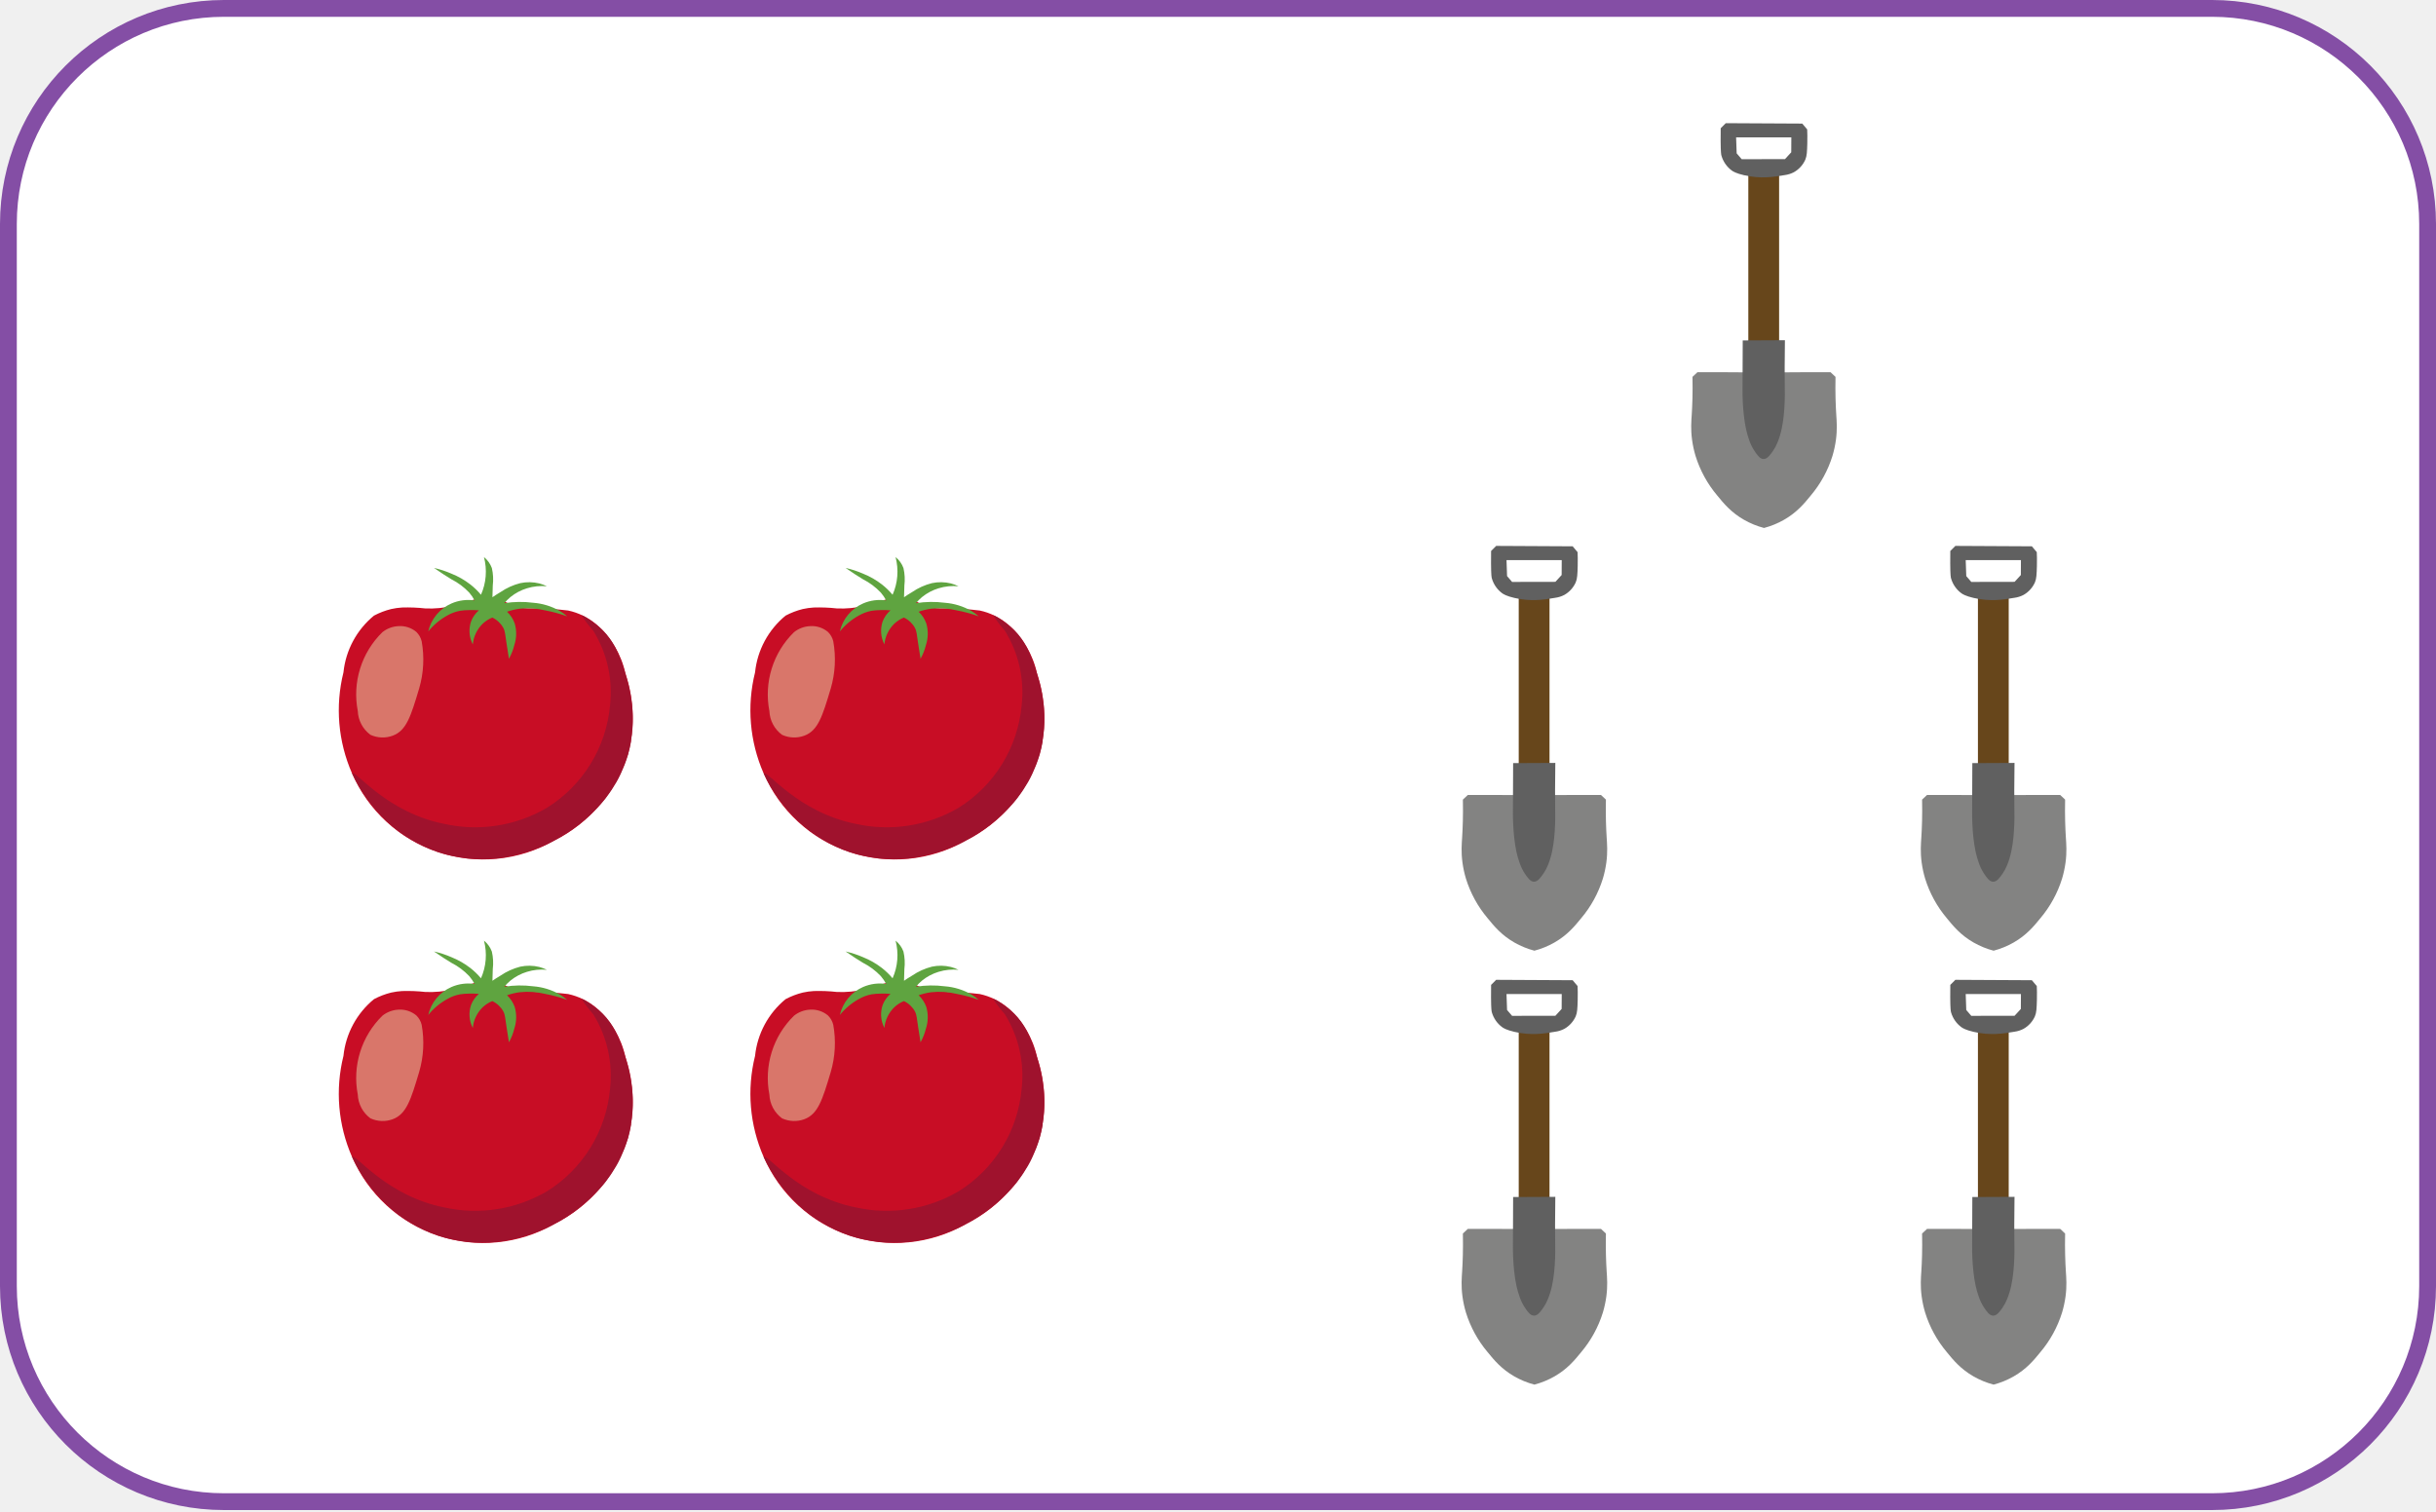
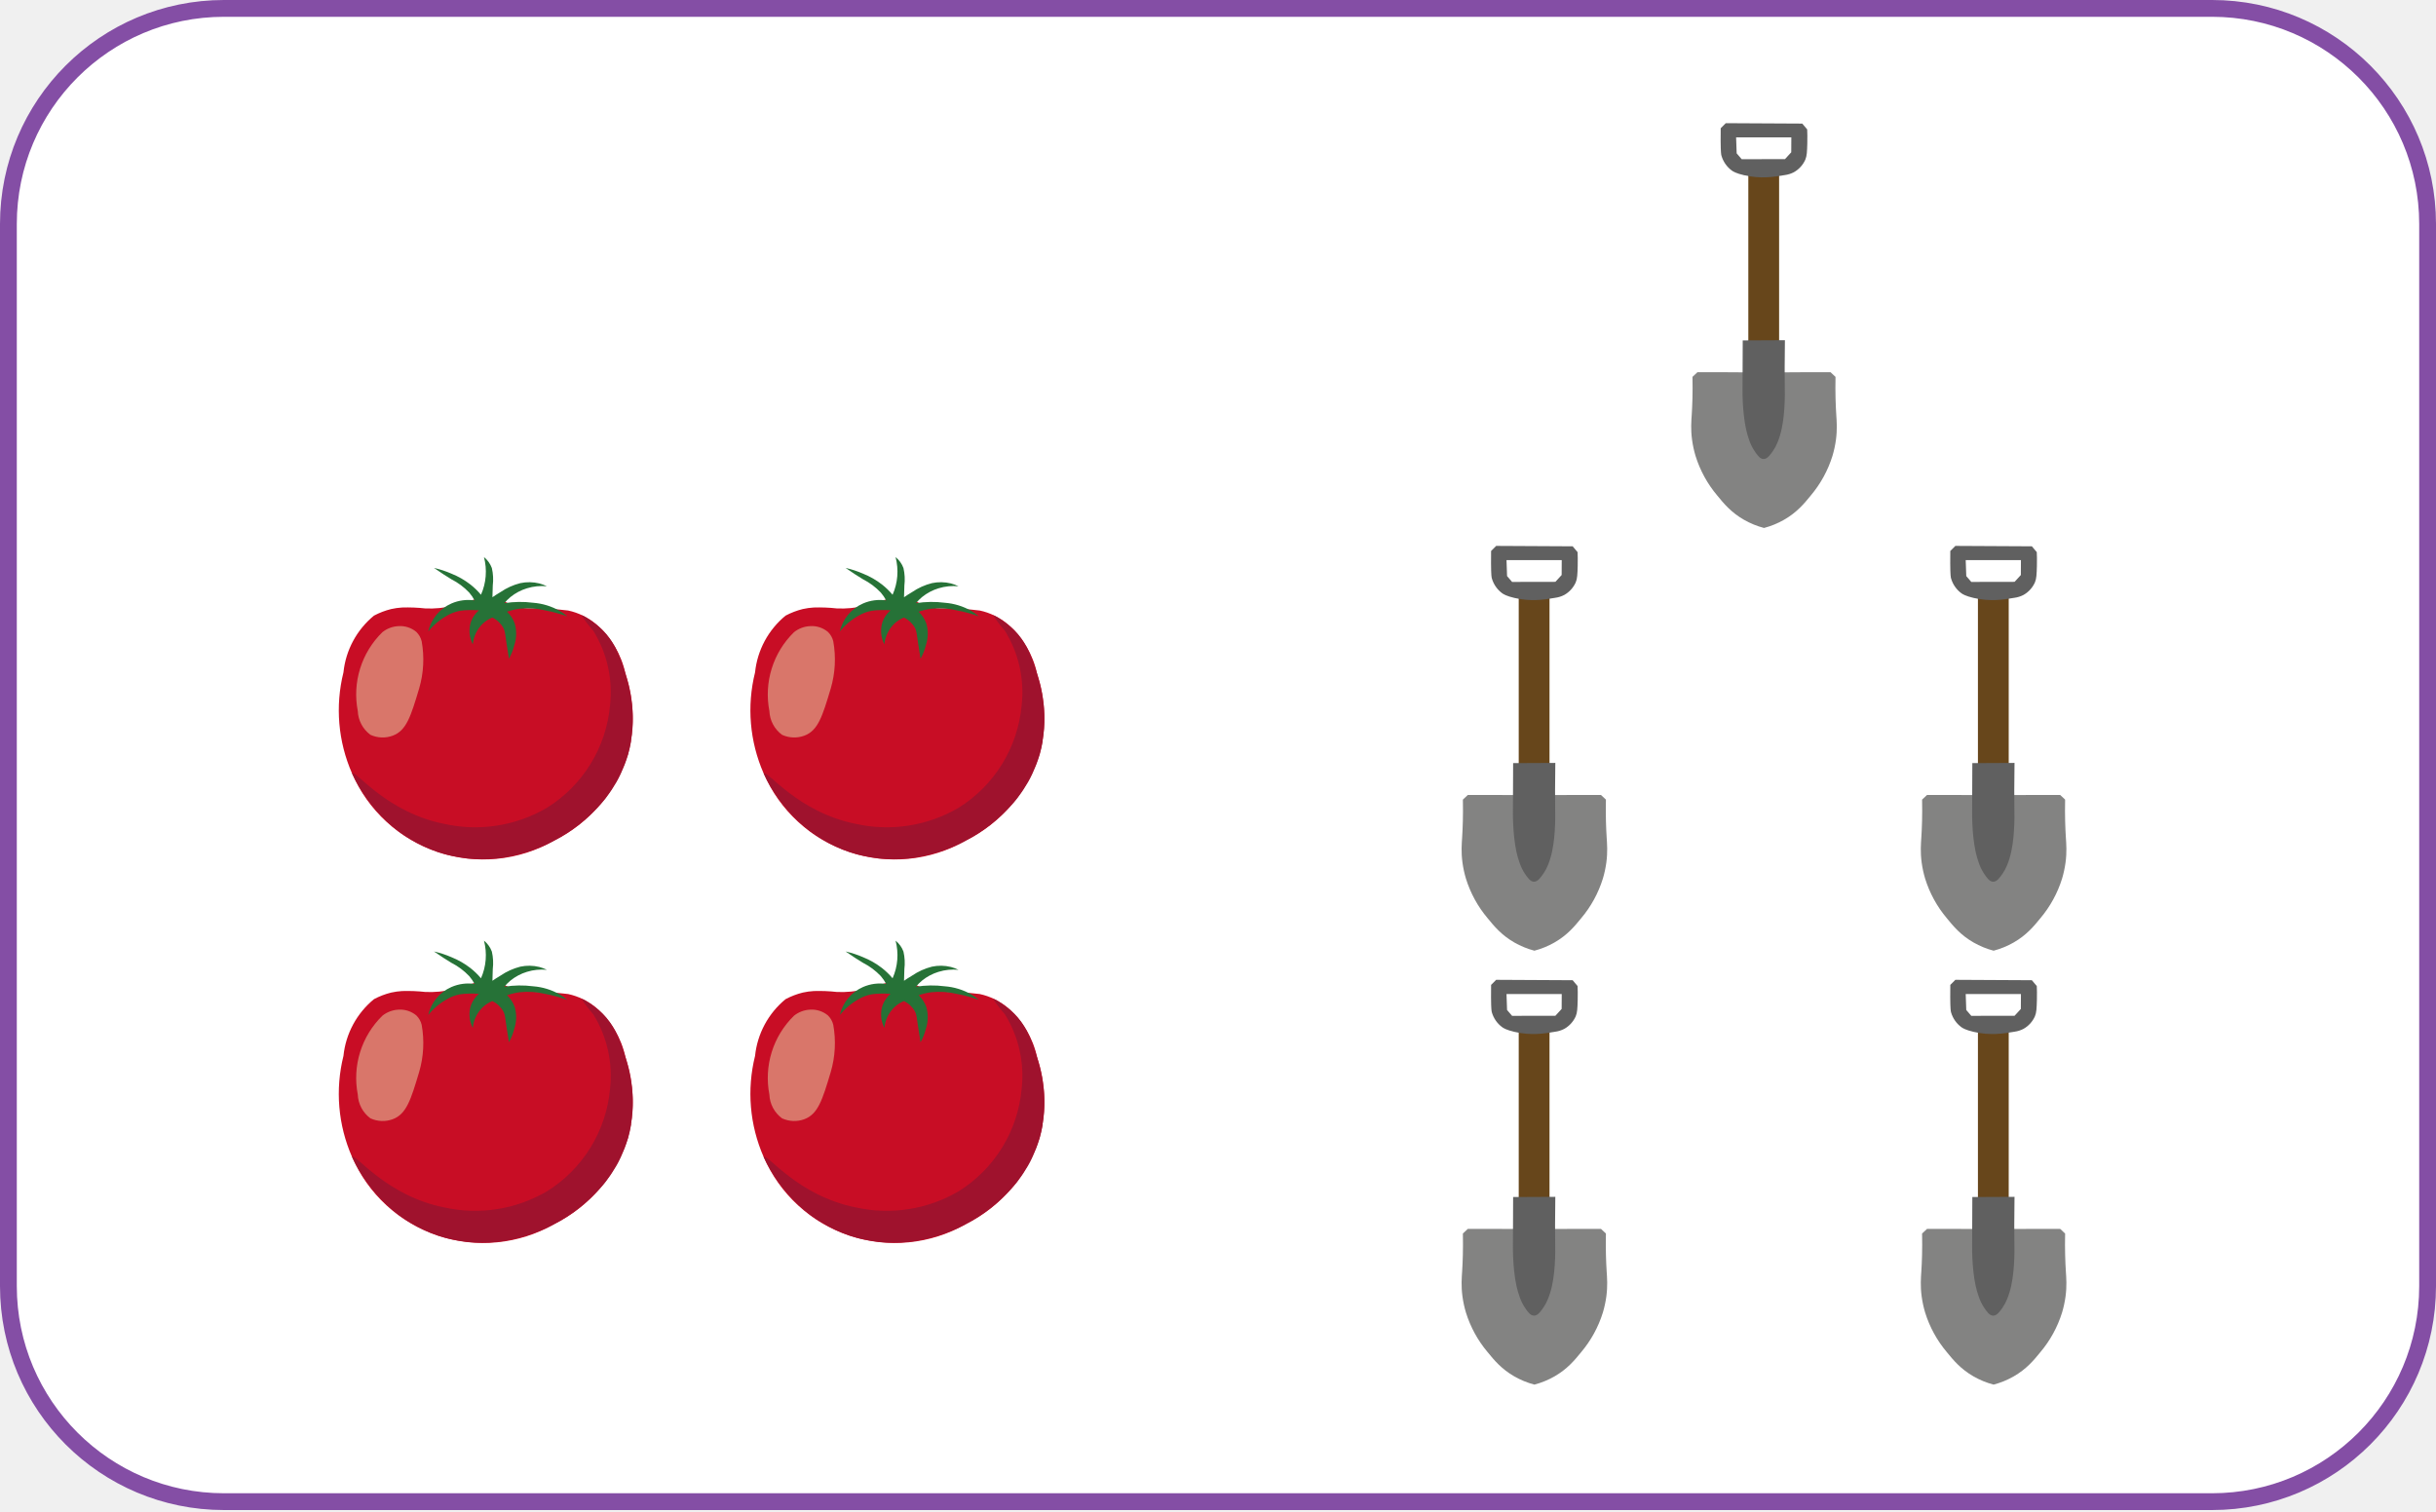
- <svg xmlns="http://www.w3.org/2000/svg" width="870" height="540" viewBox="0 0 870 540" fill="none">
+ <svg xmlns="http://www.w3.org/2000/svg" viewBox="0 0 870 540" fill="none">
  <rect x="3" y="3" width="864" height="533.4" rx="77" fill="white" stroke="#844EA5" stroke-width="6" />
  <path d="M151.913 354.336C149.156 354.028 146.381 353.917 143.608 354.004C142.299 354.084 140.998 354.267 139.717 354.551C137.578 355.08 135.512 355.87 133.566 356.904C127.398 361.964 123.479 369.251 122.662 377.181C119.667 389.202 120.74 401.875 125.713 413.224C128.558 419.807 132.762 425.717 138.049 430.567C143.336 435.417 149.589 439.099 156.398 441.372C163.207 443.644 170.419 444.457 177.564 443.756C184.708 443.055 191.625 440.857 197.861 437.304C204.104 434.196 209.659 429.867 214.196 424.574C218.733 419.282 222.159 413.133 224.272 406.492C226.83 396.968 226.515 386.901 223.368 377.554C221.884 370.737 218.23 364.583 212.952 360.014C210.056 357.57 206.604 355.873 202.897 355.073C198.107 354.487 193.283 354.214 188.457 354.256C186.951 354.243 185.454 354.01 184.016 353.565C182.801 353.116 181.614 352.594 180.462 352.002C178.419 351.071 176.219 350.533 173.977 350.416C171.997 350.525 170.039 350.897 168.157 351.522C164.349 352.519 164 352.849 161.86 353.377C158.606 354.16 155.257 354.483 151.913 354.336Z" fill="#C80D25" />
  <path d="M225.348 401.624C225.603 400.134 225.783 398.631 225.886 397.123L225.897 396.981C225.991 395.557 226.021 394.181 225.987 392.854V392.731C225.96 391.508 225.871 390.339 225.769 389.208L225.706 388.574C225.58 387.568 225.454 386.563 225.301 385.626L225.159 384.826C225.018 384.053 224.867 383.313 224.708 382.621L224.539 381.88C224.431 381.425 224.327 381.026 224.21 380.614C223.918 379.555 223.641 378.544 223.35 377.559C222.968 376.289 222.539 374.945 222.035 373.555C221.456 371.984 220.94 370.734 220.462 369.738L220.156 369.073L219.809 368.382C218.612 366.057 217.07 363.926 215.234 362.061L215.172 362.024C214.465 361.323 213.718 360.664 212.934 360.05C211.724 359.079 210.442 358.202 209.099 357.425L209.058 357.4C208.627 357.141 208.095 356.943 207.611 356.717C208.904 358.688 210.338 360.564 211.902 362.33C216.837 370.308 218.936 379.714 217.863 389.03C217.183 396.432 214.801 403.577 210.902 409.908C207.002 416.239 201.691 421.584 195.383 425.527C184.321 432.021 171.206 434.084 158.682 431.301C137.889 427.198 126.959 411.935 125.728 413.242C129.652 421.708 135.651 429.049 143.171 434.585C143.884 435.087 144.61 435.579 145.364 436.059L145.816 436.33C149.124 438.405 152.662 440.09 156.359 441.351C157.546 441.747 158.717 442.075 159.891 442.38C160.268 442.478 160.646 442.546 161.023 442.631C161.833 442.829 162.579 442.979 163.354 443.101C163.795 443.176 164.207 443.231 164.655 443.303C165.355 443.409 166.053 443.502 166.72 443.614L168.024 443.734C168.7 443.786 169.367 443.823 170.026 443.857C170.443 443.876 170.86 443.892 171.268 443.896C171.95 443.906 172.623 443.896 173.293 443.884C173.646 443.871 174.017 443.871 174.362 443.855C175.198 443.817 176.015 443.758 176.813 443.678L177.321 443.641C178.304 443.551 179.228 443.406 180.148 443.271L180.952 443.122C181.588 443.01 182.217 442.894 182.823 442.766C183.151 442.704 183.468 442.623 183.787 442.555L185.345 442.178L186.299 441.922C186.781 441.784 187.253 441.65 187.711 441.506L188.577 441.243C189.039 441.092 189.488 440.934 189.921 440.786L190.652 440.528C191.129 440.357 191.591 440.16 192.022 440L192.505 439.816C193.091 439.583 193.632 439.349 194.141 439.125L194.55 438.942L195.578 438.469L195.955 438.288L196.591 437.974L197.278 437.634L197.866 437.307C204.397 433.887 210.223 429.267 215.038 423.689C215.385 423.284 215.73 422.879 216.066 422.446C216.151 422.303 216.31 422.148 216.402 422.025C216.896 421.392 217.345 420.733 217.781 420.12C218.003 419.751 218.277 419.404 218.495 419.071C218.998 418.305 219.492 417.52 219.963 416.705L220.184 416.336C220.681 415.509 221.108 414.633 221.535 413.737C221.661 413.5 221.773 413.257 221.87 413.008C222.266 412.147 222.645 411.268 222.999 410.356L223.137 410.003C223.569 408.867 223.955 407.702 224.317 406.491C224.769 404.905 225.134 403.296 225.41 401.67L225.348 401.624Z" fill="#9F122D" />
  <path d="M142.358 360.652C140.24 360.74 138.205 361.504 136.555 362.833C132.874 366.432 130.146 370.887 128.614 375.799C127.082 380.711 126.795 385.925 127.778 390.975C127.847 392.639 128.288 394.267 129.07 395.738C129.852 397.209 130.955 398.486 132.296 399.476C133.539 400.048 134.883 400.37 136.251 400.423C137.619 400.477 138.984 400.26 140.267 399.785C145.188 397.948 146.734 392.808 149.7 382.92C151.304 377.454 151.612 371.691 150.6 366.085C150.295 364.808 149.635 363.643 148.696 362.724C146.928 361.247 144.659 360.505 142.358 360.652Z" fill="#D9766A" />
-   <path d="M168.855 367.188C169.116 364.409 170.348 361.812 172.335 359.85C173.344 358.884 174.528 358.117 175.824 357.592C177.482 358.373 178.853 359.653 179.744 361.252C180.461 362.612 180.387 363.665 180.92 366.941C181.276 369.134 181.564 370.978 181.767 372.309C182.619 370.785 183.261 369.154 183.678 367.46C184.517 364.943 184.567 362.231 183.822 359.685C183.254 358.097 182.316 356.667 181.087 355.512C182.556 354.997 184.074 354.633 185.617 354.429C188.637 354.109 191.689 354.307 194.642 355.015C197.343 355.514 199.998 356.237 202.578 357.177C201.745 356.453 200.853 355.8 199.911 355.224C196.998 353.553 193.748 352.556 190.399 352.306C186.982 351.864 183.519 351.916 180.117 352.461C180.779 351.659 181.517 350.921 182.319 350.257C184.061 348.849 186.059 347.791 188.203 347.14C190.505 346.431 192.925 346.189 195.322 346.425C194.457 345.993 193.549 345.651 192.613 345.405C190.39 344.858 188.071 344.821 185.831 345.298C183.303 345.94 180.907 347.021 178.754 348.493C177.519 349.212 176.535 349.875 175.866 350.338C175.909 349.231 175.948 347.805 175.992 346.156C176.246 344.074 176.136 341.964 175.667 339.919C175.104 338.38 174.129 337.024 172.848 336C173.431 338.222 173.637 340.526 173.458 342.816C173.278 345.105 172.71 347.348 171.778 349.448C170.646 348.101 169.379 346.874 167.996 345.785C165.945 344.195 163.682 342.899 161.273 341.932C159.249 341.046 157.145 340.353 154.989 339.865C157.539 341.644 159.676 342.992 161.197 343.912C163.578 345.12 165.734 346.727 167.57 348.663C168.313 349.528 168.96 350.47 169.499 351.474C166.697 351.059 163.834 351.435 161.236 352.561C159.164 353.46 157.333 354.834 155.892 356.572C154.452 358.31 153.441 360.363 152.944 362.564C154.819 360.237 157.131 358.298 159.751 356.857C161.145 356.053 162.664 355.488 164.246 355.185C165.337 355.012 166.441 354.925 167.547 354.925C168.711 354.886 169.876 354.917 171.036 355.017C169.785 356.08 168.823 357.441 168.238 358.973C167.78 360.313 167.599 361.732 167.705 363.144C167.811 364.555 168.202 365.931 168.855 367.188Z" fill="#5FA440" />
+   <path d="M168.855 367.188C169.116 364.409 170.348 361.812 172.335 359.85C173.344 358.884 174.528 358.117 175.824 357.592C177.482 358.373 178.853 359.653 179.744 361.252C180.461 362.612 180.387 363.665 180.92 366.941C181.276 369.134 181.564 370.978 181.767 372.309C182.619 370.785 183.261 369.154 183.678 367.46C184.517 364.943 184.567 362.231 183.822 359.685C183.254 358.097 182.316 356.667 181.087 355.512C182.556 354.997 184.074 354.633 185.617 354.429C188.637 354.109 191.689 354.307 194.642 355.015C197.343 355.514 199.998 356.237 202.578 357.177C201.745 356.453 200.853 355.8 199.911 355.224C196.998 353.553 193.748 352.556 190.399 352.306C186.982 351.864 183.519 351.916 180.117 352.461C180.779 351.659 181.517 350.921 182.319 350.257C184.061 348.849 186.059 347.791 188.203 347.14C190.505 346.431 192.925 346.189 195.322 346.425C194.457 345.993 193.549 345.651 192.613 345.405C190.39 344.858 188.071 344.821 185.831 345.298C183.303 345.94 180.907 347.021 178.754 348.493C177.519 349.212 176.535 349.875 175.866 350.338C175.909 349.231 175.948 347.805 175.992 346.156C176.246 344.074 176.136 341.964 175.667 339.919C175.104 338.38 174.129 337.024 172.848 336C173.431 338.222 173.637 340.526 173.458 342.816C173.278 345.105 172.71 347.348 171.778 349.448C170.646 348.101 169.379 346.874 167.996 345.785C165.945 344.195 163.682 342.899 161.273 341.932C159.249 341.046 157.145 340.353 154.989 339.865C157.539 341.644 159.676 342.992 161.197 343.912C163.578 345.12 165.734 346.727 167.57 348.663C168.313 349.528 168.96 350.47 169.499 351.474C166.697 351.059 163.834 351.435 161.236 352.561C159.164 353.46 157.333 354.834 155.892 356.572C154.452 358.31 153.441 360.363 152.944 362.564C154.819 360.237 157.131 358.298 159.751 356.857C161.145 356.053 162.664 355.488 164.246 355.185C165.337 355.012 166.441 354.925 167.547 354.925C168.711 354.886 169.876 354.917 171.036 355.017C169.785 356.08 168.823 357.441 168.238 358.973C167.78 360.313 167.599 361.732 167.705 363.144C167.811 364.555 168.202 365.931 168.855 367.188Z" fill="#267237" />
  <path d="M298.913 354.336C296.156 354.028 293.381 353.917 290.608 354.004C289.299 354.084 287.998 354.267 286.717 354.551C284.578 355.08 282.512 355.87 280.566 356.904C274.398 361.964 270.479 369.251 269.662 377.181C266.667 389.202 267.74 401.875 272.713 413.224C275.558 419.807 279.762 425.717 285.049 430.567C290.336 435.417 296.589 439.099 303.398 441.372C310.207 443.644 317.419 444.457 324.564 443.756C331.708 443.055 338.625 440.857 344.861 437.304C351.104 434.196 356.659 429.867 361.196 424.574C365.733 419.282 369.159 413.133 371.272 406.492C373.83 396.968 373.515 386.901 370.368 377.554C368.884 370.737 365.23 364.583 359.952 360.014C357.056 357.57 353.604 355.873 349.897 355.073C345.107 354.487 340.283 354.214 335.457 354.256C333.951 354.243 332.454 354.01 331.016 353.565C329.801 353.116 328.614 352.594 327.462 352.002C325.419 351.071 323.219 350.533 320.977 350.416C318.997 350.525 317.039 350.897 315.157 351.522C311.349 352.519 311 352.849 308.86 353.377C305.606 354.16 302.257 354.483 298.913 354.336Z" fill="#C80D25" />
  <path d="M372.348 401.624C372.603 400.134 372.783 398.631 372.886 397.123L372.897 396.981C372.991 395.557 373.021 394.181 372.987 392.854V392.731C372.96 391.508 372.871 390.339 372.769 389.208L372.706 388.574C372.58 387.568 372.454 386.563 372.301 385.626L372.159 384.826C372.018 384.053 371.867 383.313 371.708 382.621L371.539 381.88C371.431 381.425 371.327 381.026 371.21 380.614C370.918 379.555 370.641 378.544 370.35 377.559C369.968 376.289 369.539 374.945 369.035 373.555C368.456 371.984 367.94 370.734 367.462 369.738L367.156 369.073L366.809 368.382C365.612 366.057 364.07 363.926 362.234 362.061L362.172 362.024C361.465 361.323 360.718 360.664 359.934 360.05C358.724 359.079 357.442 358.202 356.099 357.425L356.058 357.4C355.627 357.141 355.095 356.943 354.611 356.717C355.904 358.688 357.338 360.564 358.902 362.33C363.837 370.308 365.936 379.714 364.863 389.03C364.183 396.432 361.801 403.577 357.902 409.908C354.002 416.239 348.691 421.584 342.383 425.527C331.321 432.021 318.206 434.084 305.682 431.301C284.889 427.198 273.959 411.935 272.728 413.242C276.652 421.708 282.651 429.049 290.171 434.585C290.884 435.087 291.61 435.579 292.364 436.059L292.816 436.33C296.124 438.405 299.662 440.09 303.359 441.351C304.546 441.747 305.717 442.075 306.891 442.38C307.268 442.478 307.646 442.546 308.023 442.631C308.833 442.829 309.579 442.979 310.354 443.101C310.795 443.176 311.207 443.231 311.655 443.303C312.355 443.409 313.053 443.502 313.72 443.614L315.024 443.734C315.7 443.786 316.367 443.823 317.026 443.857C317.443 443.876 317.86 443.892 318.268 443.896C318.95 443.906 319.623 443.896 320.293 443.884C320.646 443.871 321.017 443.871 321.362 443.855C322.198 443.817 323.015 443.758 323.813 443.678L324.321 443.641C325.304 443.551 326.228 443.406 327.148 443.271L327.952 443.122C328.588 443.01 329.217 442.894 329.823 442.766C330.151 442.704 330.468 442.623 330.787 442.555L332.345 442.178L333.299 441.922C333.781 441.784 334.253 441.65 334.711 441.506L335.577 441.243C336.039 441.092 336.488 440.934 336.921 440.786L337.652 440.528C338.129 440.357 338.591 440.16 339.022 440L339.505 439.816C340.091 439.583 340.632 439.349 341.141 439.125L341.55 438.942L342.578 438.469L342.955 438.288L343.591 437.974L344.278 437.634L344.866 437.307C351.397 433.887 357.223 429.267 362.038 423.689C362.385 423.284 362.73 422.879 363.066 422.446C363.151 422.303 363.31 422.148 363.402 422.025C363.896 421.392 364.345 420.733 364.781 420.12C365.003 419.751 365.277 419.404 365.495 419.071C365.998 418.305 366.492 417.52 366.963 416.705L367.184 416.336C367.681 415.509 368.108 414.633 368.535 413.737C368.661 413.5 368.773 413.257 368.87 413.008C369.266 412.147 369.645 411.268 369.999 410.356L370.137 410.003C370.569 408.867 370.955 407.702 371.317 406.491C371.769 404.905 372.134 403.296 372.41 401.67L372.348 401.624Z" fill="#9F122D" />
  <path d="M289.358 360.652C287.24 360.74 285.205 361.504 283.555 362.833C279.874 366.432 277.146 370.887 275.614 375.799C274.082 380.711 273.795 385.925 274.778 390.975C274.847 392.639 275.288 394.267 276.07 395.738C276.852 397.209 277.955 398.486 279.296 399.476C280.539 400.048 281.883 400.37 283.251 400.423C284.619 400.477 285.984 400.26 287.267 399.785C292.188 397.948 293.734 392.808 296.7 382.92C298.304 377.454 298.612 371.691 297.6 366.085C297.295 364.808 296.635 363.643 295.696 362.724C293.928 361.247 291.659 360.505 289.358 360.652Z" fill="#D9766A" />
-   <path d="M315.855 367.188C316.116 364.409 317.348 361.812 319.335 359.85C320.344 358.884 321.528 358.117 322.824 357.592C324.482 358.373 325.853 359.653 326.744 361.252C327.461 362.612 327.387 363.665 327.92 366.941C328.276 369.134 328.564 370.978 328.767 372.309C329.619 370.785 330.261 369.154 330.678 367.46C331.517 364.943 331.567 362.231 330.822 359.685C330.254 358.097 329.316 356.667 328.087 355.512C329.556 354.997 331.074 354.633 332.617 354.429C335.637 354.109 338.689 354.307 341.642 355.015C344.343 355.514 346.998 356.237 349.578 357.177C348.745 356.453 347.853 355.8 346.911 355.224C343.998 353.553 340.748 352.556 337.399 352.306C333.982 351.864 330.519 351.916 327.117 352.461C327.779 351.659 328.517 350.921 329.319 350.257C331.061 348.849 333.059 347.791 335.203 347.14C337.505 346.431 339.925 346.189 342.322 346.425C341.457 345.993 340.549 345.651 339.613 345.405C337.39 344.858 335.071 344.821 332.831 345.298C330.303 345.94 327.907 347.021 325.754 348.493C324.519 349.212 323.535 349.875 322.866 350.338C322.909 349.231 322.948 347.805 322.992 346.156C323.246 344.074 323.136 341.964 322.667 339.919C322.104 338.38 321.129 337.024 319.848 336C320.431 338.222 320.637 340.526 320.458 342.816C320.278 345.105 319.71 347.348 318.778 349.448C317.646 348.101 316.379 346.874 314.996 345.785C312.945 344.195 310.682 342.899 308.273 341.932C306.249 341.046 304.145 340.353 301.989 339.865C304.539 341.644 306.676 342.992 308.197 343.912C310.578 345.12 312.734 346.727 314.57 348.663C315.313 349.528 315.96 350.47 316.499 351.474C313.697 351.059 310.834 351.435 308.236 352.561C306.164 353.46 304.333 354.834 302.892 356.572C301.452 358.31 300.441 360.363 299.944 362.564C301.819 360.237 304.131 358.298 306.751 356.857C308.145 356.053 309.664 355.488 311.246 355.185C312.337 355.012 313.441 354.925 314.547 354.925C315.711 354.886 316.876 354.917 318.036 355.017C316.785 356.08 315.823 357.441 315.238 358.973C314.78 360.313 314.599 361.732 314.705 363.144C314.811 364.555 315.202 365.931 315.855 367.188Z" fill="#5FA440" />
+   <path d="M315.855 367.188C316.116 364.409 317.348 361.812 319.335 359.85C320.344 358.884 321.528 358.117 322.824 357.592C324.482 358.373 325.853 359.653 326.744 361.252C327.461 362.612 327.387 363.665 327.92 366.941C328.276 369.134 328.564 370.978 328.767 372.309C329.619 370.785 330.261 369.154 330.678 367.46C331.517 364.943 331.567 362.231 330.822 359.685C330.254 358.097 329.316 356.667 328.087 355.512C329.556 354.997 331.074 354.633 332.617 354.429C335.637 354.109 338.689 354.307 341.642 355.015C344.343 355.514 346.998 356.237 349.578 357.177C348.745 356.453 347.853 355.8 346.911 355.224C343.998 353.553 340.748 352.556 337.399 352.306C333.982 351.864 330.519 351.916 327.117 352.461C327.779 351.659 328.517 350.921 329.319 350.257C331.061 348.849 333.059 347.791 335.203 347.14C337.505 346.431 339.925 346.189 342.322 346.425C341.457 345.993 340.549 345.651 339.613 345.405C337.39 344.858 335.071 344.821 332.831 345.298C330.303 345.94 327.907 347.021 325.754 348.493C324.519 349.212 323.535 349.875 322.866 350.338C322.909 349.231 322.948 347.805 322.992 346.156C323.246 344.074 323.136 341.964 322.667 339.919C322.104 338.38 321.129 337.024 319.848 336C320.431 338.222 320.637 340.526 320.458 342.816C320.278 345.105 319.71 347.348 318.778 349.448C317.646 348.101 316.379 346.874 314.996 345.785C312.945 344.195 310.682 342.899 308.273 341.932C306.249 341.046 304.145 340.353 301.989 339.865C304.539 341.644 306.676 342.992 308.197 343.912C310.578 345.12 312.734 346.727 314.57 348.663C315.313 349.528 315.96 350.47 316.499 351.474C313.697 351.059 310.834 351.435 308.236 352.561C306.164 353.46 304.333 354.834 302.892 356.572C301.452 358.31 300.441 360.363 299.944 362.564C301.819 360.237 304.131 358.298 306.751 356.857C308.145 356.053 309.664 355.488 311.246 355.185C312.337 355.012 313.441 354.925 314.547 354.925C315.711 354.886 316.876 354.917 318.036 355.017C316.785 356.08 315.823 357.441 315.238 358.973C314.78 360.313 314.599 361.732 314.705 363.144C314.811 364.555 315.202 365.931 315.855 367.188Z" fill="#267237" />
  <path d="M151.913 217.336C149.156 217.028 146.381 216.917 143.608 217.004C142.299 217.084 140.998 217.267 139.717 217.551C137.578 218.08 135.512 218.87 133.566 219.904C127.398 224.964 123.479 232.251 122.662 240.181C119.667 252.202 120.74 264.875 125.713 276.224C128.558 282.807 132.762 288.717 138.049 293.567C143.336 298.417 149.589 302.099 156.398 304.372C163.207 306.644 170.419 307.457 177.564 306.756C184.708 306.055 191.625 303.857 197.861 300.304C204.104 297.196 209.659 292.867 214.196 287.574C218.733 282.282 222.159 276.133 224.272 269.492C226.83 259.968 226.515 249.901 223.368 240.554C221.884 233.737 218.23 227.583 212.952 223.014C210.056 220.57 206.604 218.873 202.897 218.073C198.107 217.487 193.283 217.214 188.457 217.256C186.951 217.243 185.454 217.01 184.016 216.565C182.801 216.116 181.614 215.594 180.462 215.002C178.419 214.071 176.219 213.533 173.977 213.416C171.997 213.525 170.039 213.897 168.157 214.522C164.349 215.519 164 215.849 161.86 216.377C158.606 217.16 155.257 217.483 151.913 217.336Z" fill="#C80D25" />
  <path d="M225.348 264.624C225.603 263.134 225.783 261.631 225.886 260.123L225.897 259.981C225.991 258.557 226.021 257.181 225.987 255.854V255.731C225.96 254.508 225.871 253.339 225.769 252.208L225.706 251.574C225.58 250.568 225.454 249.563 225.301 248.626L225.159 247.826C225.018 247.053 224.867 246.313 224.708 245.621L224.539 244.88C224.431 244.425 224.327 244.026 224.21 243.614C223.918 242.555 223.641 241.544 223.35 240.559C222.968 239.289 222.539 237.945 222.035 236.555C221.456 234.984 220.94 233.734 220.462 232.738L220.156 232.073L219.809 231.382C218.612 229.057 217.07 226.926 215.234 225.061L215.172 225.024C214.465 224.323 213.718 223.664 212.934 223.05C211.724 222.079 210.442 221.202 209.099 220.425L209.058 220.4C208.627 220.141 208.095 219.943 207.611 219.717C208.904 221.688 210.338 223.564 211.902 225.33C216.837 233.308 218.936 242.714 217.863 252.03C217.183 259.432 214.801 266.577 210.902 272.908C207.002 279.239 201.691 284.584 195.383 288.527C184.321 295.021 171.206 297.084 158.682 294.301C137.889 290.198 126.959 274.935 125.728 276.242C129.652 284.708 135.651 292.049 143.171 297.585C143.884 298.087 144.61 298.579 145.364 299.059L145.816 299.33C149.124 301.405 152.662 303.09 156.359 304.351C157.546 304.747 158.717 305.075 159.891 305.38C160.268 305.478 160.646 305.546 161.023 305.631C161.833 305.829 162.579 305.979 163.354 306.101C163.795 306.176 164.207 306.231 164.655 306.303C165.355 306.409 166.053 306.502 166.72 306.614L168.024 306.734C168.7 306.786 169.367 306.823 170.026 306.857C170.443 306.876 170.86 306.892 171.268 306.896C171.95 306.906 172.623 306.896 173.293 306.884C173.646 306.871 174.017 306.871 174.362 306.855C175.198 306.817 176.015 306.758 176.813 306.678L177.321 306.641C178.304 306.551 179.228 306.406 180.148 306.271L180.952 306.122C181.588 306.01 182.217 305.894 182.823 305.766C183.151 305.704 183.468 305.623 183.787 305.555L185.345 305.178L186.299 304.922C186.781 304.784 187.253 304.65 187.711 304.506L188.577 304.243C189.039 304.092 189.488 303.934 189.921 303.786L190.652 303.528C191.129 303.357 191.591 303.16 192.022 303L192.505 302.816C193.091 302.583 193.632 302.349 194.141 302.125L194.55 301.942L195.578 301.469L195.955 301.288L196.591 300.974L197.278 300.634L197.866 300.307C204.397 296.887 210.223 292.267 215.038 286.689C215.385 286.284 215.73 285.879 216.066 285.446C216.151 285.303 216.31 285.148 216.402 285.025C216.896 284.392 217.345 283.733 217.781 283.12C218.003 282.751 218.277 282.404 218.495 282.071C218.998 281.305 219.492 280.52 219.963 279.705L220.184 279.336C220.681 278.509 221.108 277.633 221.535 276.737C221.661 276.5 221.773 276.257 221.87 276.008C222.266 275.147 222.645 274.268 222.999 273.356L223.137 273.003C223.569 271.867 223.955 270.702 224.317 269.491C224.769 267.905 225.134 266.296 225.41 264.67L225.348 264.624Z" fill="#9F122D" />
  <path d="M142.358 223.652C140.24 223.74 138.205 224.504 136.555 225.833C132.874 229.432 130.146 233.887 128.614 238.799C127.082 243.711 126.795 248.925 127.778 253.975C127.847 255.639 128.288 257.267 129.07 258.738C129.852 260.209 130.955 261.486 132.296 262.476C133.539 263.048 134.883 263.37 136.251 263.423C137.619 263.477 138.984 263.26 140.267 262.785C145.188 260.948 146.734 255.808 149.7 245.92C151.304 240.454 151.612 234.691 150.6 229.085C150.295 227.808 149.635 226.643 148.696 225.724C146.928 224.247 144.659 223.505 142.358 223.652Z" fill="#D9766A" />
-   <path d="M168.855 230.188C169.116 227.409 170.348 224.812 172.335 222.85C173.344 221.884 174.528 221.117 175.824 220.592C177.482 221.373 178.853 222.653 179.744 224.252C180.461 225.612 180.387 226.665 180.92 229.941C181.276 232.134 181.564 233.978 181.767 235.309C182.619 233.785 183.261 232.154 183.678 230.46C184.517 227.943 184.567 225.231 183.822 222.685C183.254 221.097 182.316 219.667 181.087 218.512C182.556 217.997 184.074 217.633 185.617 217.429C188.637 217.109 191.689 217.307 194.642 218.015C197.343 218.514 199.998 219.237 202.578 220.177C201.745 219.453 200.853 218.8 199.911 218.224C196.998 216.553 193.748 215.556 190.399 215.306C186.982 214.864 183.519 214.916 180.117 215.461C180.779 214.659 181.517 213.921 182.319 213.257C184.061 211.849 186.059 210.791 188.203 210.14C190.505 209.431 192.925 209.189 195.322 209.425C194.457 208.993 193.549 208.651 192.613 208.405C190.39 207.858 188.071 207.821 185.831 208.298C183.303 208.94 180.907 210.021 178.754 211.493C177.519 212.212 176.535 212.875 175.866 213.338C175.909 212.231 175.948 210.805 175.992 209.156C176.246 207.074 176.136 204.964 175.667 202.919C175.104 201.38 174.129 200.024 172.848 199C173.431 201.222 173.637 203.526 173.458 205.816C173.278 208.105 172.71 210.348 171.778 212.448C170.646 211.101 169.379 209.874 167.996 208.785C165.945 207.195 163.682 205.899 161.273 204.932C159.249 204.046 157.145 203.353 154.989 202.865C157.539 204.644 159.676 205.992 161.197 206.912C163.578 208.12 165.734 209.727 167.57 211.663C168.313 212.528 168.96 213.47 169.499 214.474C166.697 214.059 163.834 214.435 161.236 215.561C159.164 216.46 157.333 217.834 155.892 219.572C154.452 221.31 153.441 223.363 152.944 225.564C154.819 223.237 157.131 221.298 159.751 219.857C161.145 219.053 162.664 218.488 164.246 218.185C165.337 218.012 166.441 217.925 167.547 217.925C168.711 217.886 169.876 217.917 171.036 218.017C169.785 219.08 168.823 220.441 168.238 221.973C167.78 223.313 167.599 224.732 167.705 226.144C167.811 227.555 168.202 228.931 168.855 230.188Z" fill="#5FA440" />
+   <path d="M168.855 230.188C169.116 227.409 170.348 224.812 172.335 222.85C173.344 221.884 174.528 221.117 175.824 220.592C177.482 221.373 178.853 222.653 179.744 224.252C180.461 225.612 180.387 226.665 180.92 229.941C181.276 232.134 181.564 233.978 181.767 235.309C182.619 233.785 183.261 232.154 183.678 230.46C184.517 227.943 184.567 225.231 183.822 222.685C183.254 221.097 182.316 219.667 181.087 218.512C182.556 217.997 184.074 217.633 185.617 217.429C188.637 217.109 191.689 217.307 194.642 218.015C197.343 218.514 199.998 219.237 202.578 220.177C201.745 219.453 200.853 218.8 199.911 218.224C196.998 216.553 193.748 215.556 190.399 215.306C186.982 214.864 183.519 214.916 180.117 215.461C180.779 214.659 181.517 213.921 182.319 213.257C184.061 211.849 186.059 210.791 188.203 210.14C190.505 209.431 192.925 209.189 195.322 209.425C194.457 208.993 193.549 208.651 192.613 208.405C190.39 207.858 188.071 207.821 185.831 208.298C183.303 208.94 180.907 210.021 178.754 211.493C177.519 212.212 176.535 212.875 175.866 213.338C175.909 212.231 175.948 210.805 175.992 209.156C176.246 207.074 176.136 204.964 175.667 202.919C175.104 201.38 174.129 200.024 172.848 199C173.431 201.222 173.637 203.526 173.458 205.816C173.278 208.105 172.71 210.348 171.778 212.448C170.646 211.101 169.379 209.874 167.996 208.785C165.945 207.195 163.682 205.899 161.273 204.932C159.249 204.046 157.145 203.353 154.989 202.865C157.539 204.644 159.676 205.992 161.197 206.912C163.578 208.12 165.734 209.727 167.57 211.663C168.313 212.528 168.96 213.47 169.499 214.474C166.697 214.059 163.834 214.435 161.236 215.561C159.164 216.46 157.333 217.834 155.892 219.572C154.452 221.31 153.441 223.363 152.944 225.564C154.819 223.237 157.131 221.298 159.751 219.857C161.145 219.053 162.664 218.488 164.246 218.185C165.337 218.012 166.441 217.925 167.547 217.925C168.711 217.886 169.876 217.917 171.036 218.017C169.785 219.08 168.823 220.441 168.238 221.973C167.78 223.313 167.599 224.732 167.705 226.144C167.811 227.555 168.202 228.931 168.855 230.188Z" fill="#267237" />
  <path d="M298.913 217.336C296.156 217.028 293.381 216.917 290.608 217.004C289.299 217.084 287.998 217.267 286.717 217.551C284.578 218.08 282.512 218.87 280.566 219.904C274.398 224.964 270.479 232.251 269.662 240.181C266.667 252.202 267.74 264.875 272.713 276.224C275.558 282.807 279.762 288.717 285.049 293.567C290.336 298.417 296.589 302.099 303.398 304.372C310.207 306.644 317.419 307.457 324.564 306.756C331.708 306.055 338.625 303.857 344.861 300.304C351.104 297.196 356.659 292.867 361.196 287.574C365.733 282.282 369.159 276.133 371.272 269.492C373.83 259.968 373.515 249.901 370.368 240.554C368.884 233.737 365.23 227.583 359.952 223.014C357.056 220.57 353.604 218.873 349.897 218.073C345.107 217.487 340.283 217.214 335.457 217.256C333.951 217.243 332.454 217.01 331.016 216.565C329.801 216.116 328.614 215.594 327.462 215.002C325.419 214.071 323.219 213.533 320.977 213.416C318.997 213.525 317.039 213.897 315.157 214.522C311.349 215.519 311 215.849 308.86 216.377C305.606 217.16 302.257 217.483 298.913 217.336Z" fill="#C80D25" />
  <path d="M372.348 264.624C372.603 263.134 372.783 261.631 372.886 260.123L372.897 259.981C372.991 258.557 373.021 257.181 372.987 255.854V255.731C372.96 254.508 372.871 253.339 372.769 252.208L372.706 251.574C372.58 250.568 372.454 249.563 372.301 248.626L372.159 247.826C372.018 247.053 371.867 246.313 371.708 245.621L371.539 244.88C371.431 244.425 371.327 244.026 371.21 243.614C370.918 242.555 370.641 241.544 370.35 240.559C369.968 239.289 369.539 237.945 369.035 236.555C368.456 234.984 367.94 233.734 367.462 232.738L367.156 232.073L366.809 231.382C365.612 229.057 364.07 226.926 362.234 225.061L362.172 225.024C361.465 224.323 360.718 223.664 359.934 223.05C358.724 222.079 357.442 221.202 356.099 220.425L356.058 220.4C355.627 220.141 355.095 219.943 354.611 219.717C355.904 221.688 357.338 223.564 358.902 225.33C363.837 233.308 365.936 242.714 364.863 252.03C364.183 259.432 361.801 266.577 357.902 272.908C354.002 279.239 348.691 284.584 342.383 288.527C331.321 295.021 318.206 297.084 305.682 294.301C284.889 290.198 273.959 274.935 272.728 276.242C276.652 284.708 282.651 292.049 290.171 297.585C290.884 298.087 291.61 298.579 292.364 299.059L292.816 299.33C296.124 301.405 299.662 303.09 303.359 304.351C304.546 304.747 305.717 305.075 306.891 305.38C307.268 305.478 307.646 305.546 308.023 305.631C308.833 305.829 309.579 305.979 310.354 306.101C310.795 306.176 311.207 306.231 311.655 306.303C312.355 306.409 313.053 306.502 313.72 306.614L315.024 306.734C315.7 306.786 316.367 306.823 317.026 306.857C317.443 306.876 317.86 306.892 318.268 306.896C318.95 306.906 319.623 306.896 320.293 306.884C320.646 306.871 321.017 306.871 321.362 306.855C322.198 306.817 323.015 306.758 323.813 306.678L324.321 306.641C325.304 306.551 326.228 306.406 327.148 306.271L327.952 306.122C328.588 306.01 329.217 305.894 329.823 305.766C330.151 305.704 330.468 305.623 330.787 305.555L332.345 305.178L333.299 304.922C333.781 304.784 334.253 304.65 334.711 304.506L335.577 304.243C336.039 304.092 336.488 303.934 336.921 303.786L337.652 303.528C338.129 303.357 338.591 303.16 339.022 303L339.505 302.816C340.091 302.583 340.632 302.349 341.141 302.125L341.55 301.942L342.578 301.469L342.955 301.288L343.591 300.974L344.278 300.634L344.866 300.307C351.397 296.887 357.223 292.267 362.038 286.689C362.385 286.284 362.73 285.879 363.066 285.446C363.151 285.303 363.31 285.148 363.402 285.025C363.896 284.392 364.345 283.733 364.781 283.12C365.003 282.751 365.277 282.404 365.495 282.071C365.998 281.305 366.492 280.52 366.963 279.705L367.184 279.336C367.681 278.509 368.108 277.633 368.535 276.737C368.661 276.5 368.773 276.257 368.87 276.008C369.266 275.147 369.645 274.268 369.999 273.356L370.137 273.003C370.569 271.867 370.955 270.702 371.317 269.491C371.769 267.905 372.134 266.296 372.41 264.67L372.348 264.624Z" fill="#9F122D" />
  <path d="M289.358 223.652C287.24 223.74 285.205 224.504 283.555 225.833C279.874 229.432 277.146 233.887 275.614 238.799C274.082 243.711 273.795 248.925 274.778 253.975C274.847 255.639 275.288 257.267 276.07 258.738C276.852 260.209 277.955 261.486 279.296 262.476C280.539 263.048 281.883 263.37 283.251 263.423C284.619 263.477 285.984 263.26 287.267 262.785C292.188 260.948 293.734 255.808 296.7 245.92C298.304 240.454 298.612 234.691 297.6 229.085C297.295 227.808 296.635 226.643 295.696 225.724C293.928 224.247 291.659 223.505 289.358 223.652Z" fill="#D9766A" />
-   <path d="M315.855 230.188C316.116 227.409 317.348 224.812 319.335 222.85C320.344 221.884 321.528 221.117 322.824 220.592C324.482 221.373 325.853 222.653 326.744 224.252C327.461 225.612 327.387 226.665 327.92 229.941C328.276 232.134 328.564 233.978 328.767 235.309C329.619 233.785 330.261 232.154 330.678 230.46C331.517 227.943 331.567 225.231 330.822 222.685C330.254 221.097 329.316 219.667 328.087 218.512C329.556 217.997 331.074 217.633 332.617 217.429C335.637 217.109 338.689 217.307 341.642 218.015C344.343 218.514 346.998 219.237 349.578 220.177C348.745 219.453 347.853 218.8 346.911 218.224C343.998 216.553 340.748 215.556 337.399 215.306C333.982 214.864 330.519 214.916 327.117 215.461C327.779 214.659 328.517 213.921 329.319 213.257C331.061 211.849 333.059 210.791 335.203 210.14C337.505 209.431 339.925 209.189 342.322 209.425C341.457 208.993 340.549 208.651 339.613 208.405C337.39 207.858 335.071 207.821 332.831 208.298C330.303 208.94 327.907 210.021 325.754 211.493C324.519 212.212 323.535 212.875 322.866 213.338C322.909 212.231 322.948 210.805 322.992 209.156C323.246 207.074 323.136 204.964 322.667 202.919C322.104 201.38 321.129 200.024 319.848 199C320.431 201.222 320.637 203.526 320.458 205.816C320.278 208.105 319.71 210.348 318.778 212.448C317.646 211.101 316.379 209.874 314.996 208.785C312.945 207.195 310.682 205.899 308.273 204.932C306.249 204.046 304.145 203.353 301.989 202.865C304.539 204.644 306.676 205.992 308.197 206.912C310.578 208.12 312.734 209.727 314.57 211.663C315.313 212.528 315.96 213.47 316.499 214.474C313.697 214.059 310.834 214.435 308.236 215.561C306.164 216.46 304.333 217.834 302.892 219.572C301.452 221.31 300.441 223.363 299.944 225.564C301.819 223.237 304.131 221.298 306.751 219.857C308.145 219.053 309.664 218.488 311.246 218.185C312.337 218.012 313.441 217.925 314.547 217.925C315.711 217.886 316.876 217.917 318.036 218.017C316.785 219.08 315.823 220.441 315.238 221.973C314.78 223.313 314.599 224.732 314.705 226.144C314.811 227.555 315.202 228.931 315.855 230.188Z" fill="#5FA440" />
+   <path d="M315.855 230.188C316.116 227.409 317.348 224.812 319.335 222.85C320.344 221.884 321.528 221.117 322.824 220.592C324.482 221.373 325.853 222.653 326.744 224.252C327.461 225.612 327.387 226.665 327.92 229.941C328.276 232.134 328.564 233.978 328.767 235.309C329.619 233.785 330.261 232.154 330.678 230.46C331.517 227.943 331.567 225.231 330.822 222.685C330.254 221.097 329.316 219.667 328.087 218.512C329.556 217.997 331.074 217.633 332.617 217.429C335.637 217.109 338.689 217.307 341.642 218.015C344.343 218.514 346.998 219.237 349.578 220.177C348.745 219.453 347.853 218.8 346.911 218.224C343.998 216.553 340.748 215.556 337.399 215.306C333.982 214.864 330.519 214.916 327.117 215.461C327.779 214.659 328.517 213.921 329.319 213.257C331.061 211.849 333.059 210.791 335.203 210.14C337.505 209.431 339.925 209.189 342.322 209.425C341.457 208.993 340.549 208.651 339.613 208.405C337.39 207.858 335.071 207.821 332.831 208.298C330.303 208.94 327.907 210.021 325.754 211.493C324.519 212.212 323.535 212.875 322.866 213.338C322.909 212.231 322.948 210.805 322.992 209.156C323.246 207.074 323.136 204.964 322.667 202.919C322.104 201.38 321.129 200.024 319.848 199C320.431 201.222 320.637 203.526 320.458 205.816C320.278 208.105 319.71 210.348 318.778 212.448C317.646 211.101 316.379 209.874 314.996 208.785C312.945 207.195 310.682 205.899 308.273 204.932C306.249 204.046 304.145 203.353 301.989 202.865C304.539 204.644 306.676 205.992 308.197 206.912C310.578 208.12 312.734 209.727 314.57 211.663C315.313 212.528 315.96 213.47 316.499 214.474C313.697 214.059 310.834 214.435 308.236 215.561C306.164 216.46 304.333 217.834 302.892 219.572C301.452 221.31 300.441 223.363 299.944 225.564C301.819 223.237 304.131 221.298 306.751 219.857C308.145 219.053 309.664 218.488 311.246 218.185C312.337 218.012 313.441 217.925 314.547 217.925C315.711 217.886 316.876 217.917 318.036 218.017C316.785 219.08 315.823 220.441 315.238 221.973C314.78 223.313 314.599 224.732 314.705 226.144C314.811 227.555 315.202 228.931 315.855 230.188Z" fill="#267237" />
  <path d="M655.806 148.088C655.603 144.913 655.421 140.377 655.541 134.623C654.953 134.07 654.366 133.517 653.777 132.965C650.02 132.948 646.709 132.952 643.945 132.965C642.279 132.972 641.381 132.98 639.036 132.994C635.607 133.015 632.568 133.027 630 133.036C627.431 133.027 624.393 133.015 620.964 132.994C618.619 132.98 617.722 132.972 616.055 132.965C613.291 132.952 609.98 132.948 606.223 132.965C605.635 133.517 605.047 134.07 604.459 134.623C604.578 140.377 604.397 144.911 604.194 148.088C604.038 150.537 603.798 153.32 604.313 157.141C604.577 159.071 604.99 160.977 605.548 162.843C607.16 168.037 609.799 172.854 613.308 177.009C615.633 179.863 618.253 183.032 622.832 185.66C625.081 186.948 627.491 187.934 629.999 188.591H630.004C632.511 187.934 634.922 186.948 637.171 185.66C641.749 183.034 644.37 179.864 646.695 177.009C650.203 172.854 652.842 168.037 654.455 162.843C655.013 160.977 655.425 159.071 655.689 157.141C656.201 153.32 655.962 150.537 655.806 148.088Z" fill="#838382" />
  <path d="M635.397 60.98H624.403V123.059H635.397V60.98Z" fill="#67461B" />
  <path d="M634.793 158.124C634.392 159.109 633.892 160.051 633.299 160.935C632.293 162.409 631.219 163.983 629.827 163.958C628.512 163.936 627.547 162.495 626.549 161.006C625.784 159.83 625.169 158.564 624.717 157.236C623.807 154.725 623.189 151.953 622.765 148.021C622.442 144.937 622.297 141.837 622.331 138.736C622.341 131.627 622.37 125.875 622.403 121.588L637.469 121.516C637.35 128.892 637.376 134.686 637.42 138.629C637.504 141.871 637.383 145.115 637.059 148.342C636.738 151.38 636.172 154.816 634.793 158.124Z" fill="#606060" />
  <path d="M645.42 46.222L643.665 44.144L616.345 44L614.537 45.808C614.518 46.861 614.5 48.406 614.513 50.28C614.542 54.585 614.7 55.241 614.821 55.659C615.438 57.759 616.723 59.6 618.481 60.904C618.961 61.248 619.997 61.915 622.846 62.58C628.82 63.975 633.545 63.208 637.44 62.536C638.563 62.388 639.652 62.045 640.658 61.523C642.476 60.508 643.915 58.93 644.759 57.026C645.322 55.707 645.377 54.189 645.464 51.206C645.525 49.107 645.475 47.382 645.42 46.222ZM639.732 54.397L637.498 56.836L622.037 56.865C621.438 56.169 620.838 55.472 620.238 54.775L620.04 49.076H639.761C639.752 50.849 639.742 52.623 639.732 54.397Z" fill="#606060" />
  <path d="M737.806 299.088C737.603 295.913 737.421 291.377 737.541 285.623C736.953 285.07 736.366 284.517 735.777 283.965C732.02 283.948 728.709 283.952 725.945 283.965C724.279 283.972 723.381 283.98 721.036 283.994C717.607 284.015 714.568 284.027 712 284.036C709.431 284.027 706.393 284.015 702.964 283.994C700.619 283.98 699.722 283.972 698.055 283.965C695.291 283.952 691.98 283.948 688.223 283.965C687.635 284.517 687.047 285.07 686.459 285.623C686.578 291.377 686.397 295.911 686.194 299.088C686.038 301.537 685.798 304.32 686.313 308.141C686.577 310.071 686.99 311.977 687.548 313.843C689.16 319.037 691.799 323.854 695.308 328.009C697.633 330.863 700.253 334.032 704.832 336.66C707.081 337.948 709.491 338.934 711.999 339.591H712.004C714.511 338.934 716.922 337.948 719.171 336.66C723.749 334.034 726.37 330.864 728.695 328.009C732.203 323.854 734.842 319.037 736.455 313.843C737.013 311.977 737.425 310.071 737.689 308.141C738.201 304.32 737.962 301.537 737.806 299.088Z" fill="#838382" />
  <path d="M717.397 211.98H706.403V274.059H717.397V211.98Z" fill="#67461B" />
  <path d="M716.793 309.124C716.392 310.109 715.892 311.051 715.299 311.935C714.293 313.409 713.219 314.983 711.827 314.958C710.512 314.936 709.547 313.495 708.549 312.006C707.784 310.83 707.169 309.564 706.717 308.236C705.807 305.725 705.189 302.953 704.765 299.021C704.442 295.937 704.297 292.837 704.331 289.736C704.341 282.627 704.37 276.875 704.403 272.588L719.469 272.516C719.35 279.892 719.376 285.686 719.42 289.629C719.504 292.871 719.383 296.115 719.059 299.342C718.738 302.38 718.172 305.816 716.793 309.124Z" fill="#606060" />
  <path d="M727.42 197.222L725.665 195.144L698.345 195L696.537 196.808C696.518 197.861 696.5 199.406 696.513 201.28C696.542 205.585 696.7 206.241 696.821 206.659C697.438 208.759 698.723 210.6 700.481 211.904C700.961 212.248 701.997 212.915 704.846 213.58C710.82 214.975 715.545 214.208 719.44 213.536C720.563 213.388 721.652 213.045 722.658 212.523C724.476 211.508 725.915 209.93 726.759 208.026C727.322 206.707 727.377 205.189 727.464 202.206C727.525 200.107 727.475 198.382 727.42 197.222ZM721.732 205.397L719.498 207.836L704.037 207.866C703.438 207.169 702.838 206.472 702.238 205.775L702.04 200.076H721.761C721.752 201.849 721.742 203.623 721.732 205.397Z" fill="#606060" />
  <path d="M573.806 299.088C573.603 295.913 573.421 291.377 573.541 285.623C572.953 285.07 572.366 284.517 571.777 283.965C568.02 283.948 564.709 283.952 561.945 283.965C560.279 283.972 559.381 283.98 557.036 283.994C553.607 284.015 550.568 284.027 548 284.036C545.431 284.027 542.393 284.015 538.964 283.994C536.619 283.98 535.722 283.972 534.055 283.965C531.291 283.952 527.98 283.948 524.223 283.965C523.635 284.517 523.047 285.07 522.459 285.623C522.578 291.377 522.397 295.911 522.194 299.088C522.038 301.537 521.798 304.32 522.313 308.141C522.577 310.071 522.99 311.977 523.548 313.843C525.16 319.037 527.799 323.854 531.308 328.009C533.633 330.863 536.253 334.032 540.832 336.66C543.081 337.948 545.491 338.934 547.999 339.591H548.004C550.511 338.934 552.922 337.948 555.171 336.66C559.749 334.034 562.37 330.864 564.695 328.009C568.203 323.854 570.842 319.037 572.455 313.843C573.013 311.977 573.425 310.071 573.689 308.141C574.201 304.32 573.962 301.537 573.806 299.088Z" fill="#838382" />
  <path d="M553.397 211.98H542.403V274.059H553.397V211.98Z" fill="#67461B" />
  <path d="M552.793 309.124C552.392 310.109 551.892 311.051 551.299 311.935C550.293 313.409 549.219 314.983 547.827 314.958C546.512 314.936 545.547 313.495 544.549 312.006C543.784 310.83 543.169 309.564 542.717 308.236C541.807 305.725 541.189 302.953 540.765 299.021C540.442 295.937 540.297 292.837 540.331 289.736C540.341 282.627 540.37 276.875 540.403 272.588L555.469 272.516C555.35 279.892 555.376 285.686 555.42 289.629C555.504 292.871 555.383 296.115 555.059 299.342C554.738 302.38 554.172 305.816 552.793 309.124Z" fill="#606060" />
  <path d="M563.42 197.222L561.665 195.144L534.345 195L532.537 196.808C532.518 197.861 532.5 199.406 532.513 201.28C532.542 205.585 532.7 206.241 532.821 206.659C533.438 208.759 534.723 210.6 536.481 211.904C536.961 212.248 537.997 212.915 540.846 213.58C546.82 214.975 551.545 214.208 555.44 213.536C556.563 213.388 557.652 213.045 558.658 212.523C560.476 211.508 561.915 209.93 562.759 208.026C563.322 206.707 563.377 205.189 563.464 202.206C563.525 200.107 563.475 198.382 563.42 197.222ZM557.732 205.397L555.498 207.836L540.037 207.866C539.438 207.169 538.838 206.472 538.238 205.775L538.04 200.076H557.761C557.752 201.849 557.742 203.623 557.732 205.397Z" fill="#606060" />
  <path d="M737.806 454.088C737.603 450.913 737.421 446.377 737.541 440.623C736.953 440.07 736.366 439.517 735.777 438.965C732.02 438.948 728.709 438.952 725.945 438.965C724.279 438.972 723.381 438.98 721.036 438.994C717.607 439.015 714.568 439.027 712 439.036C709.431 439.027 706.393 439.015 702.964 438.994C700.619 438.98 699.722 438.972 698.055 438.965C695.291 438.952 691.98 438.948 688.223 438.965C687.635 439.517 687.047 440.07 686.459 440.623C686.578 446.377 686.397 450.911 686.194 454.088C686.038 456.537 685.798 459.32 686.313 463.141C686.577 465.071 686.99 466.977 687.548 468.843C689.16 474.037 691.799 478.854 695.308 483.009C697.633 485.863 700.253 489.032 704.832 491.66C707.081 492.948 709.491 493.934 711.999 494.591H712.004C714.511 493.934 716.922 492.948 719.171 491.66C723.749 489.034 726.37 485.864 728.695 483.009C732.203 478.854 734.842 474.037 736.455 468.843C737.013 466.977 737.425 465.071 737.689 463.141C738.201 459.32 737.962 456.537 737.806 454.088Z" fill="#838382" />
  <path d="M717.397 366.98H706.403V429.059H717.397V366.98Z" fill="#67461B" />
  <path d="M716.793 464.124C716.392 465.109 715.892 466.051 715.299 466.935C714.293 468.409 713.219 469.983 711.827 469.958C710.512 469.936 709.547 468.495 708.549 467.006C707.784 465.83 707.169 464.564 706.717 463.236C705.807 460.725 705.189 457.953 704.765 454.021C704.442 450.937 704.297 447.837 704.331 444.736C704.341 437.627 704.37 431.875 704.403 427.588L719.469 427.516C719.35 434.892 719.376 440.686 719.42 444.629C719.504 447.871 719.383 451.115 719.059 454.342C718.738 457.38 718.172 460.816 716.793 464.124Z" fill="#606060" />
  <path d="M727.42 352.222L725.665 350.144L698.345 350L696.537 351.808C696.518 352.861 696.5 354.406 696.513 356.28C696.542 360.585 696.7 361.241 696.821 361.659C697.438 363.759 698.723 365.6 700.481 366.904C700.961 367.248 701.997 367.915 704.846 368.58C710.82 369.975 715.545 369.208 719.44 368.536C720.563 368.388 721.652 368.045 722.658 367.523C724.476 366.508 725.915 364.93 726.759 363.026C727.322 361.707 727.377 360.189 727.464 357.206C727.525 355.107 727.475 353.382 727.42 352.222ZM721.732 360.397L719.498 362.836L704.037 362.866C703.438 362.169 702.838 361.472 702.238 360.775L702.04 355.076H721.761C721.752 356.849 721.742 358.623 721.732 360.397Z" fill="#606060" />
  <path d="M573.806 454.088C573.603 450.913 573.421 446.377 573.541 440.623C572.953 440.07 572.366 439.517 571.777 438.965C568.02 438.948 564.709 438.952 561.945 438.965C560.279 438.972 559.381 438.98 557.036 438.994C553.607 439.015 550.568 439.027 548 439.036C545.431 439.027 542.393 439.015 538.964 438.994C536.619 438.98 535.722 438.972 534.055 438.965C531.291 438.952 527.98 438.948 524.223 438.965C523.635 439.517 523.047 440.07 522.459 440.623C522.578 446.377 522.397 450.911 522.194 454.088C522.038 456.537 521.798 459.32 522.313 463.141C522.577 465.071 522.99 466.977 523.548 468.843C525.16 474.037 527.799 478.854 531.308 483.009C533.633 485.863 536.253 489.032 540.832 491.66C543.081 492.948 545.491 493.934 547.999 494.591H548.004C550.511 493.934 552.922 492.948 555.171 491.66C559.749 489.034 562.37 485.864 564.695 483.009C568.203 478.854 570.842 474.037 572.455 468.843C573.013 466.977 573.425 465.071 573.689 463.141C574.201 459.32 573.962 456.537 573.806 454.088Z" fill="#838382" />
  <path d="M553.397 366.98H542.403V429.059H553.397V366.98Z" fill="#67461B" />
  <path d="M552.793 464.124C552.392 465.109 551.892 466.051 551.299 466.935C550.293 468.409 549.219 469.983 547.827 469.958C546.512 469.936 545.547 468.495 544.549 467.006C543.784 465.83 543.169 464.564 542.717 463.236C541.807 460.725 541.189 457.953 540.765 454.021C540.442 450.937 540.297 447.837 540.331 444.736C540.341 437.627 540.37 431.875 540.403 427.588L555.469 427.516C555.35 434.892 555.376 440.686 555.42 444.629C555.504 447.871 555.383 451.115 555.059 454.342C554.738 457.38 554.172 460.816 552.793 464.124Z" fill="#606060" />
  <path d="M563.42 352.222L561.665 350.144L534.345 350L532.537 351.808C532.518 352.861 532.5 354.406 532.513 356.28C532.542 360.585 532.7 361.241 532.821 361.659C533.438 363.759 534.723 365.6 536.481 366.904C536.961 367.248 537.997 367.915 540.846 368.58C546.82 369.975 551.545 369.208 555.44 368.536C556.563 368.388 557.652 368.045 558.658 367.523C560.476 366.508 561.915 364.93 562.759 363.026C563.322 361.707 563.377 360.189 563.464 357.206C563.525 355.107 563.475 353.382 563.42 352.222ZM557.732 360.397L555.498 362.836L540.037 362.866C539.438 362.169 538.838 361.472 538.238 360.775L538.04 355.076H557.761C557.752 356.849 557.742 358.623 557.732 360.397Z" fill="#606060" />
</svg>
